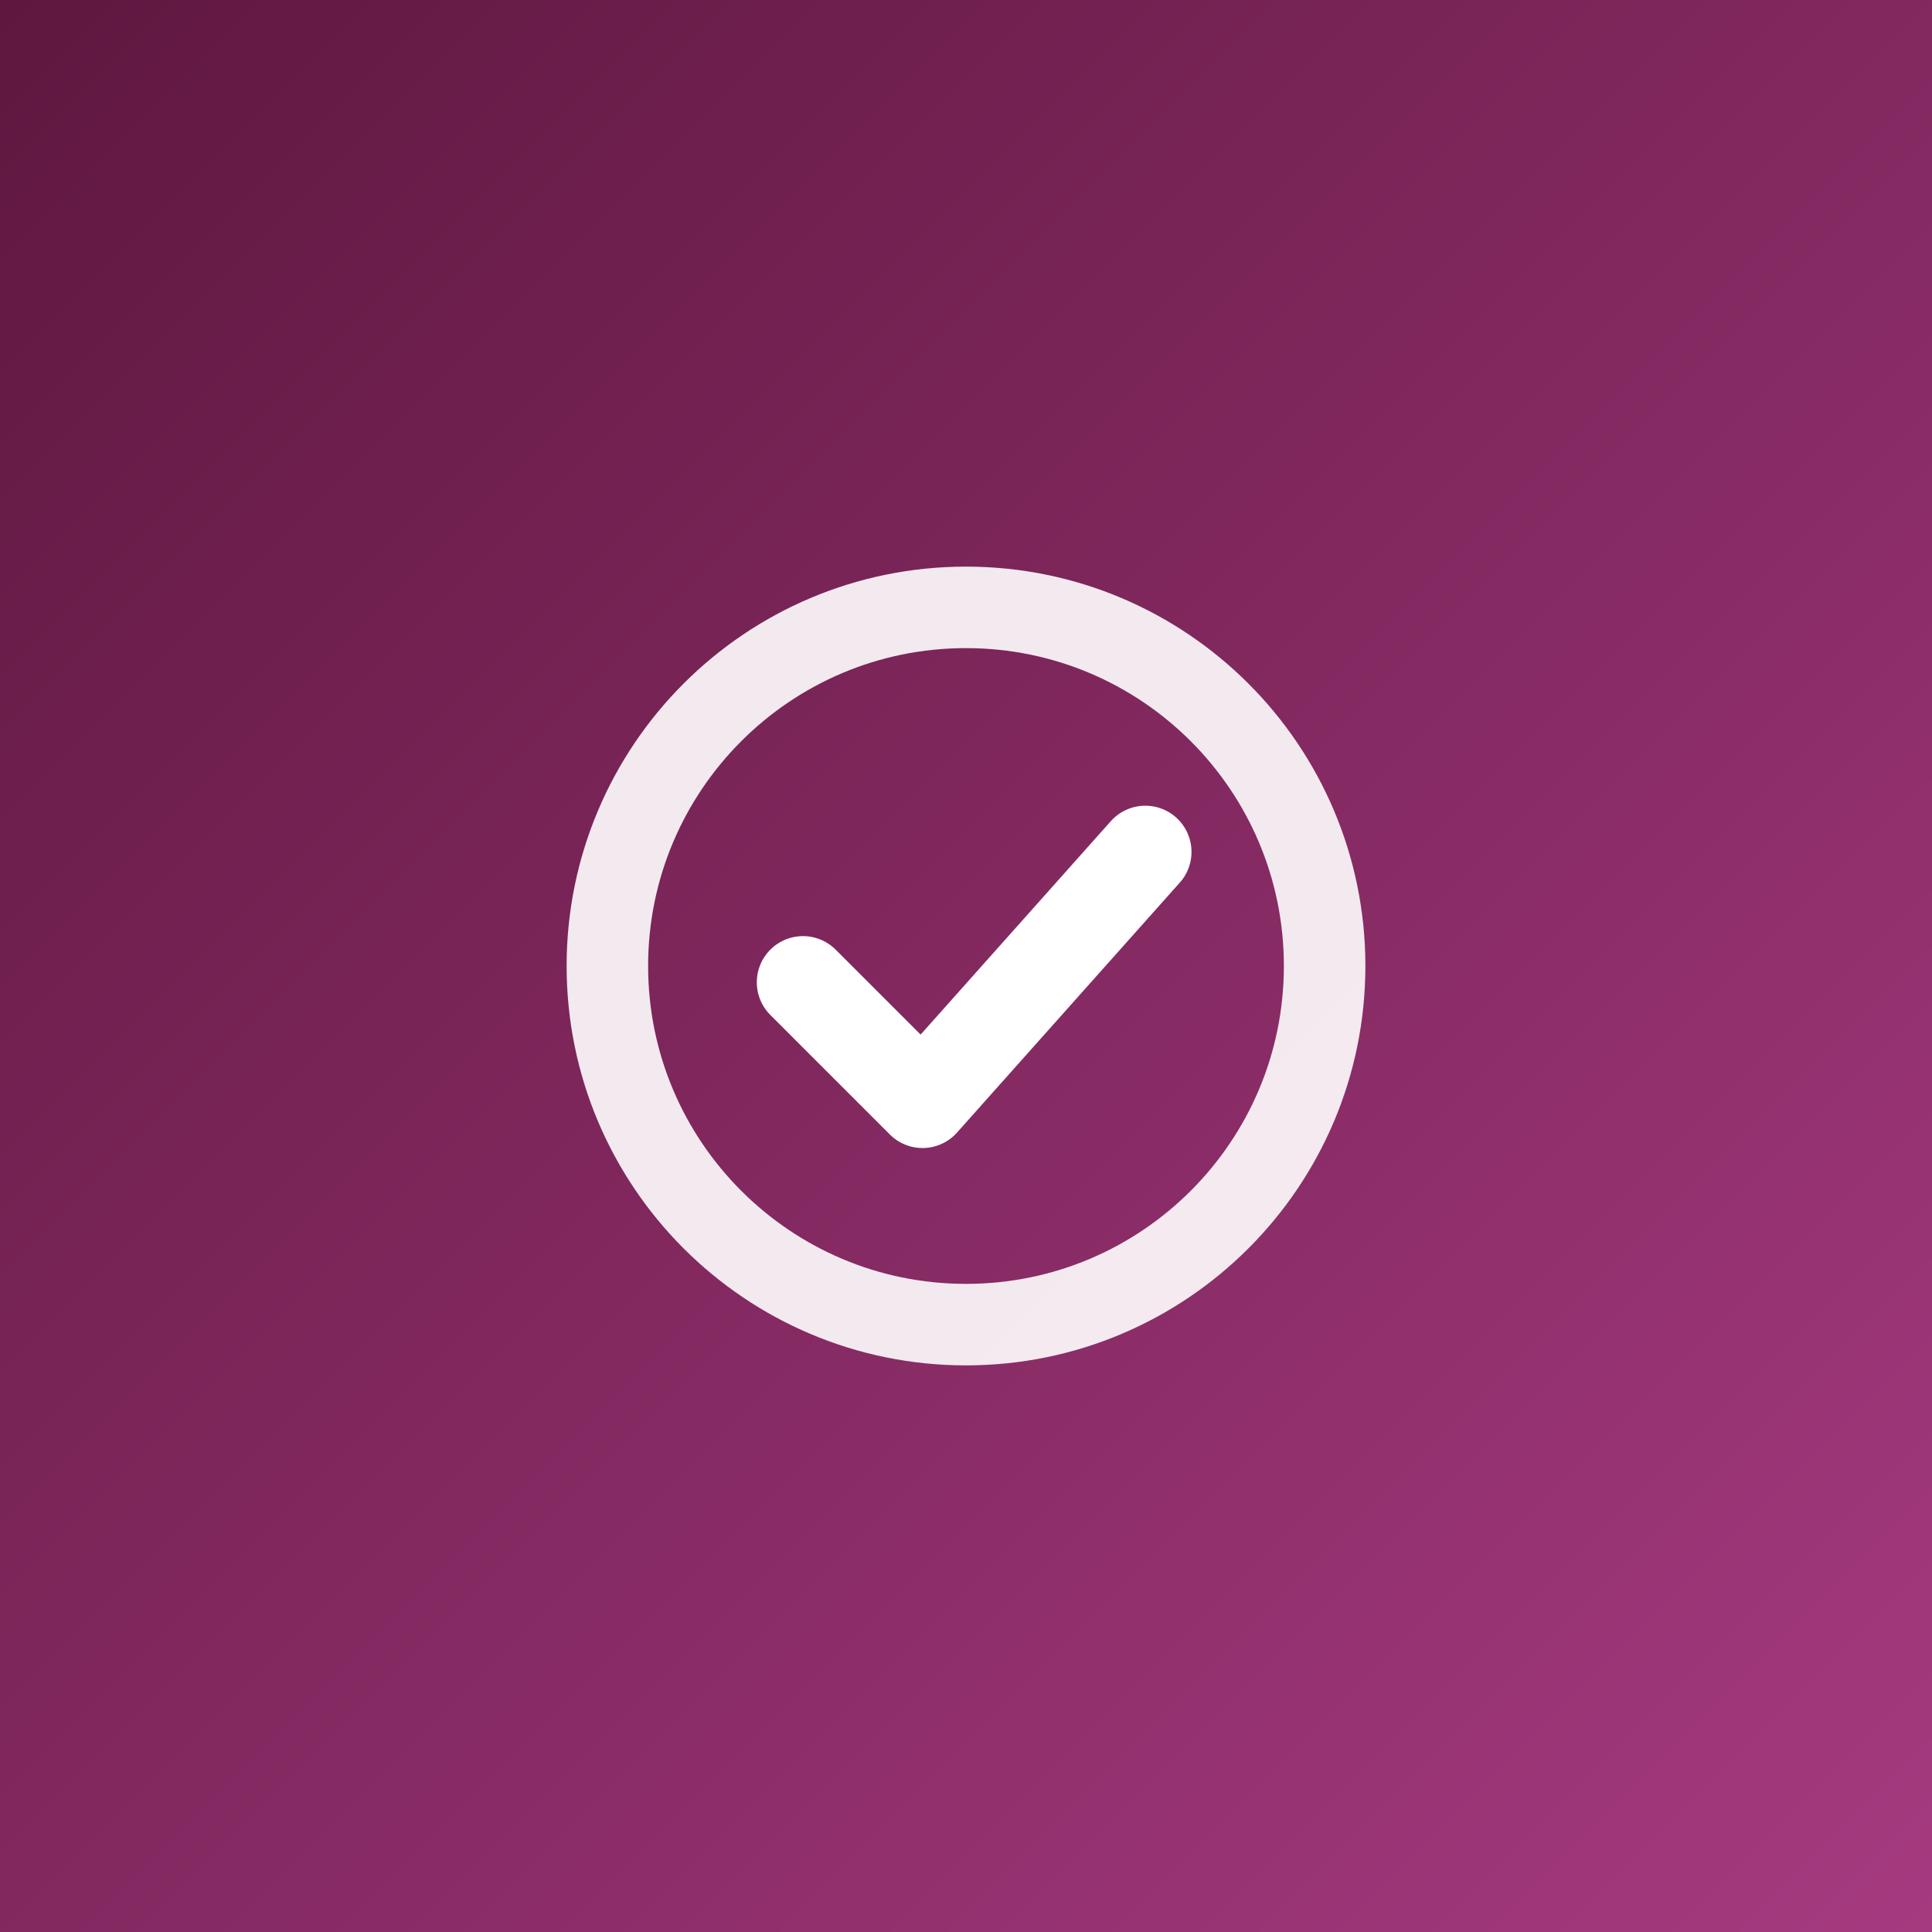
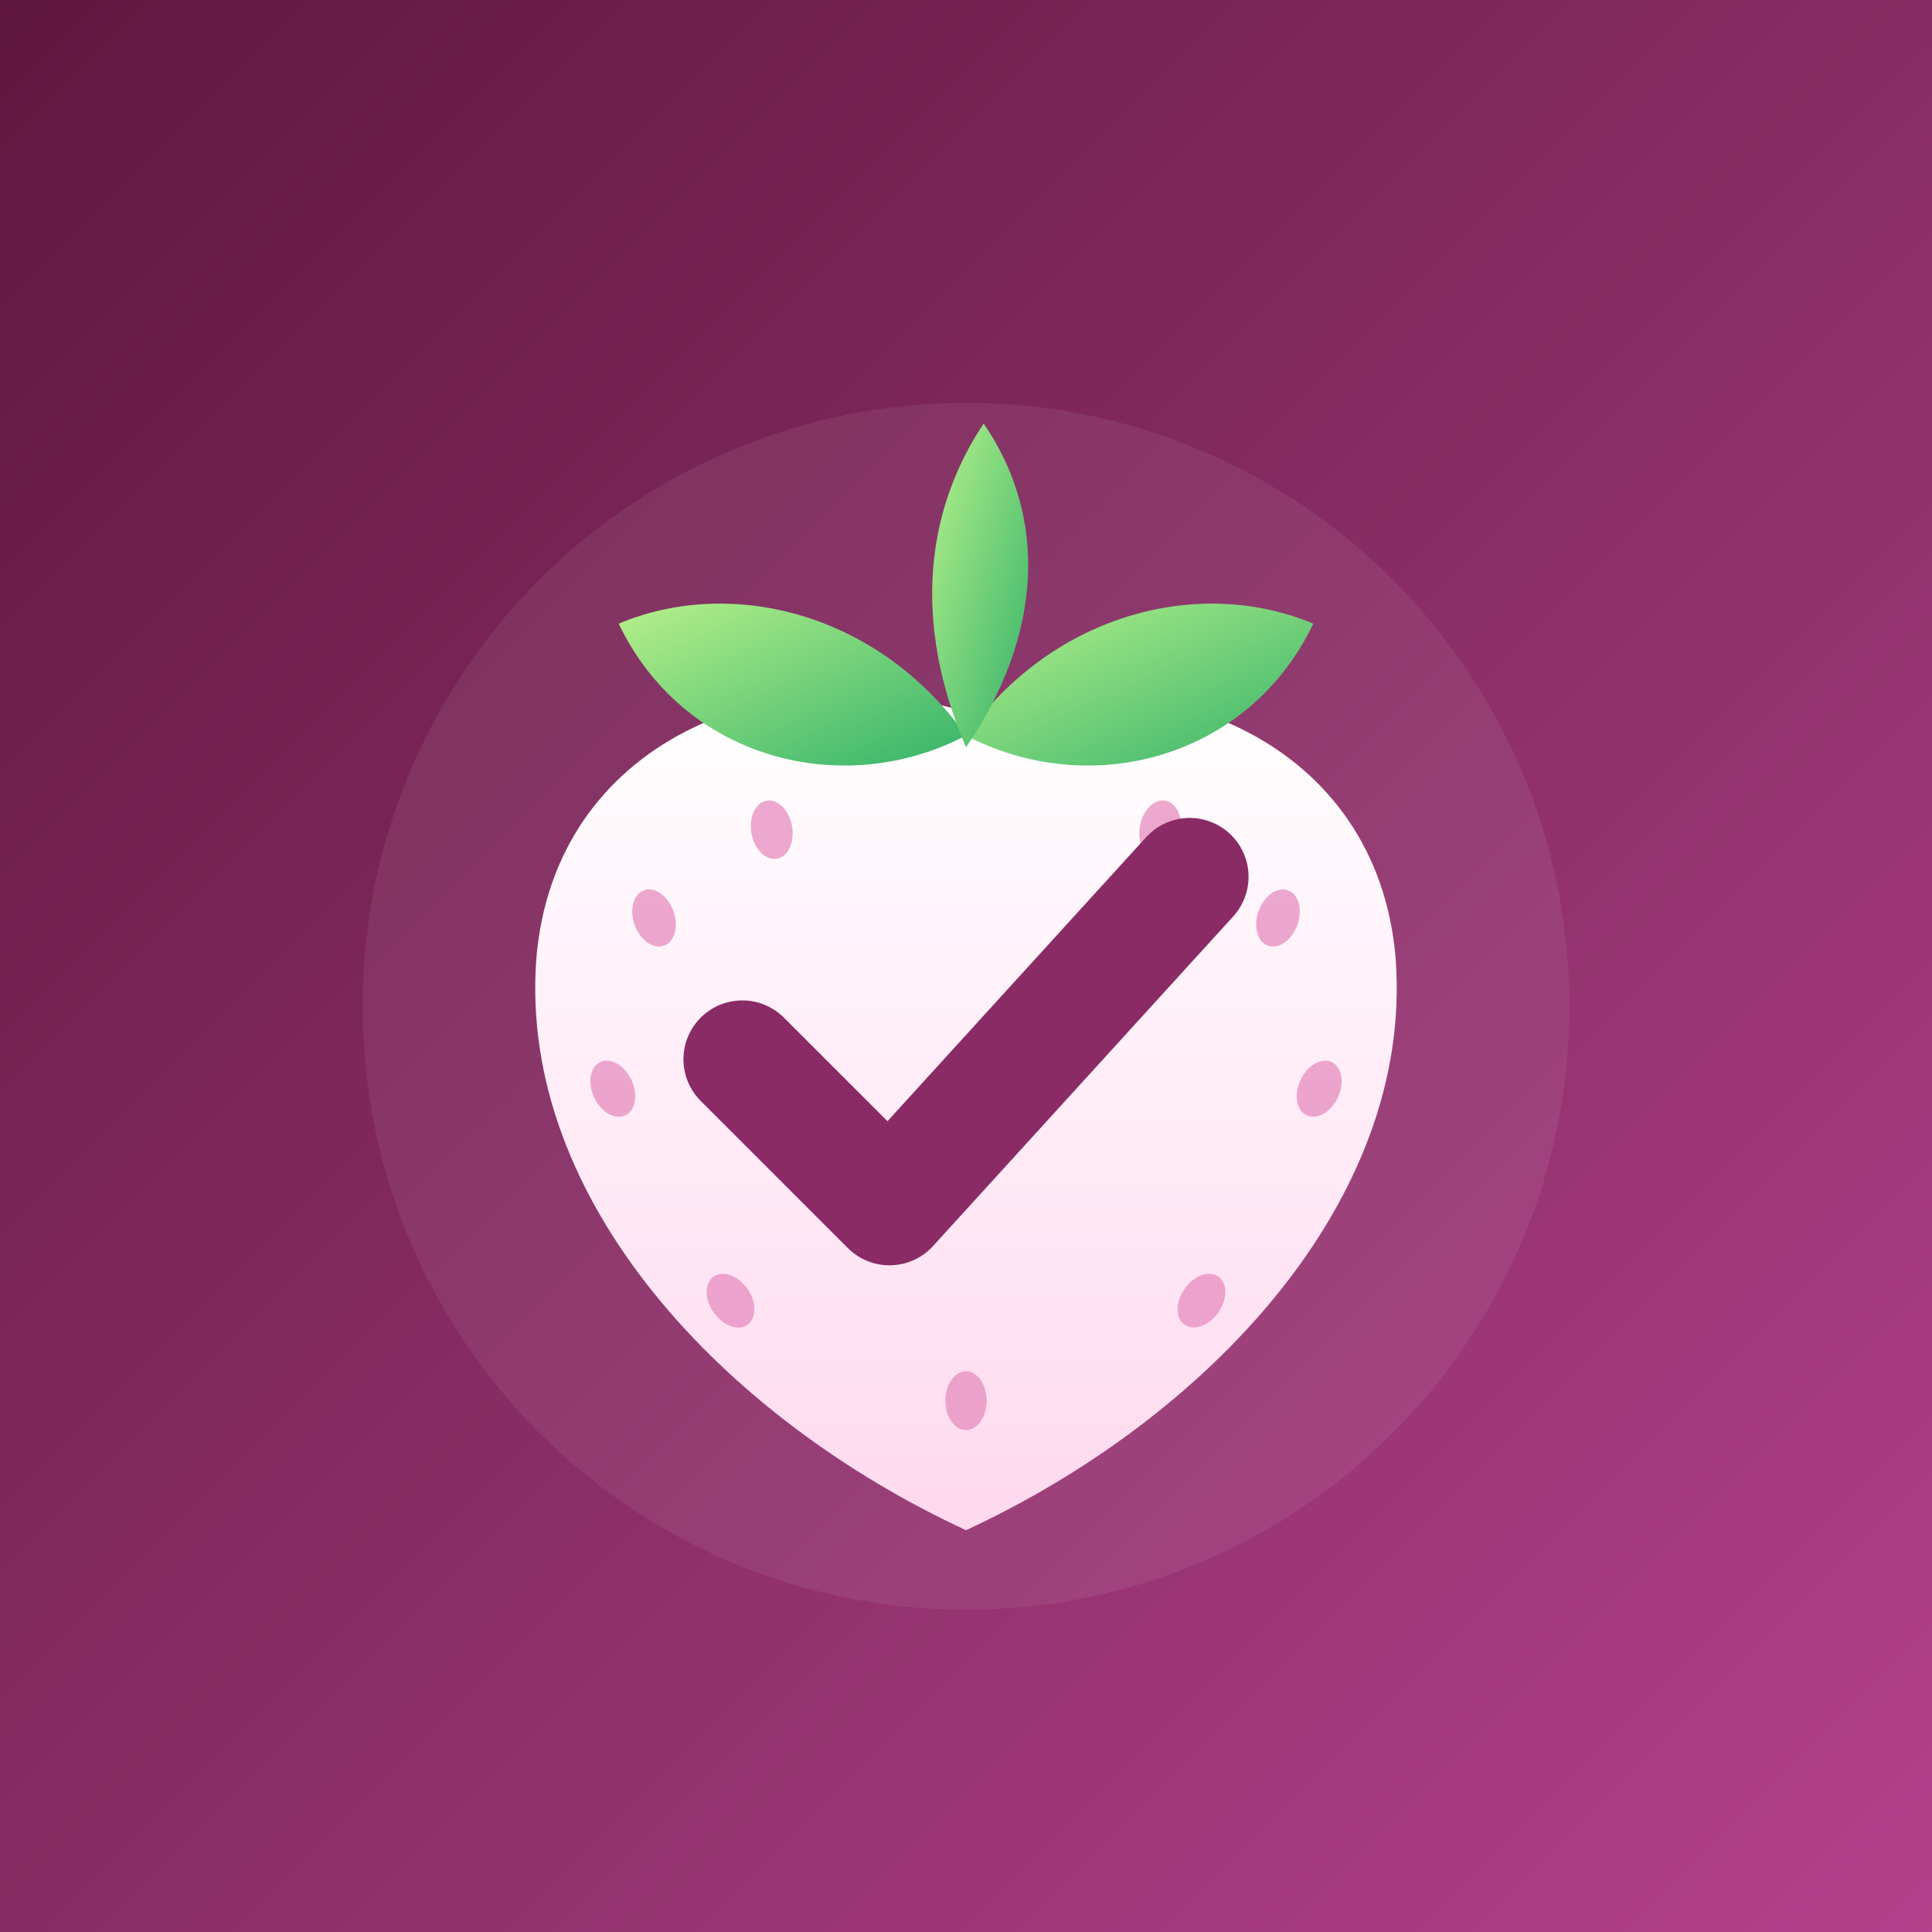
<svg xmlns="http://www.w3.org/2000/svg" viewBox="0 0 512 512">
  <defs>
-     <linearGradient id="g" x1="0" y1="0" x2="1" y2="1">
+     <linearGradient id="bg" x1="0" y1="0" x2="1" y2="1">
      <stop offset="0" stop-color="#5e173f" />
-       <stop offset="1" stop-color="#a63a80" />
+       <stop offset="1" stop-color="#b3418b" />
+     </linearGradient>
+     <linearGradient id="fruit" x1="0" y1="0" x2="0" y2="1">
+       <stop offset="0" stop-color="#ffffff" />
+       <stop offset="1" stop-color="#ffd9ee" />
+     </linearGradient>
+     <linearGradient id="leaf" x1="0" y1="0" x2="1" y2="1">
+       <stop offset="0" stop-color="#b6f08a" />
+       <stop offset="1" stop-color="#34b36a" />
    </linearGradient>
  </defs>
-   <rect width="512" height="512" fill="url(#g)" />
-   <g transform="translate(256 256) scale(.72) translate(-256 -256)">
-     <circle cx="256" cy="256" r="132" fill="none" stroke="#fff" stroke-width="30" opacity=".9" />
-     <path d="M196 262l44 44 82-92" fill="none" stroke="#fff" stroke-width="34" stroke-linecap="round" stroke-linejoin="round" />
+   <rect width="512" height="512" fill="url(#bg)" />
+   <g transform="translate(256 262) scale(.78) translate(-256 -262)">
+     <circle cx="256" cy="268" r="205" fill="#fff" opacity=".07" />
+     <path d="M256 168C322 148 396 178 402 252 408 334 338 408 256 446 174 408 104 334 110 252 116 178 190 148 256 168Z" fill="url(#fruit)" />
+     <g fill="#e58cbf" opacity=".75">
+       <ellipse cx="150" cy="238" rx="7" ry="10" transform="rotate(-20 150 238)" />
+       <ellipse cx="362" cy="238" rx="7" ry="10" transform="rotate(20 362 238)" />
+       <ellipse cx="136" cy="296" rx="7" ry="10" transform="rotate(-25 136 296)" />
+       <ellipse cx="376" cy="296" rx="7" ry="10" transform="rotate(25 376 296)" />
+       <ellipse cx="190" cy="208" rx="7" ry="10" transform="rotate(-10 190 208)" />
+       <ellipse cx="322" cy="208" rx="7" ry="10" transform="rotate(10 322 208)" />
+       <ellipse cx="176" cy="368" rx="7" ry="10" transform="rotate(-35 176 368)" />
+       <ellipse cx="336" cy="368" rx="7" ry="10" transform="rotate(35 336 368)" />
+       <ellipse cx="256" cy="402" rx="7" ry="10" />
+     </g>
+     <path d="M256 176C226 134 176 122 138 138 160 184 214 198 256 176Z" fill="url(#leaf)" />
+     <path d="M256 176C286 134 336 122 374 138 352 184 298 198 256 176Z" fill="url(#leaf)" />
+     <path d="M256 180C238 138 242 100 262 70 284 102 282 142 256 180Z" fill="url(#leaf)" />
+     <path d="M180 286l50 50 102-112" fill="none" stroke="#8a2b66" stroke-width="40" stroke-linecap="round" stroke-linejoin="round" />
  </g>
</svg>
